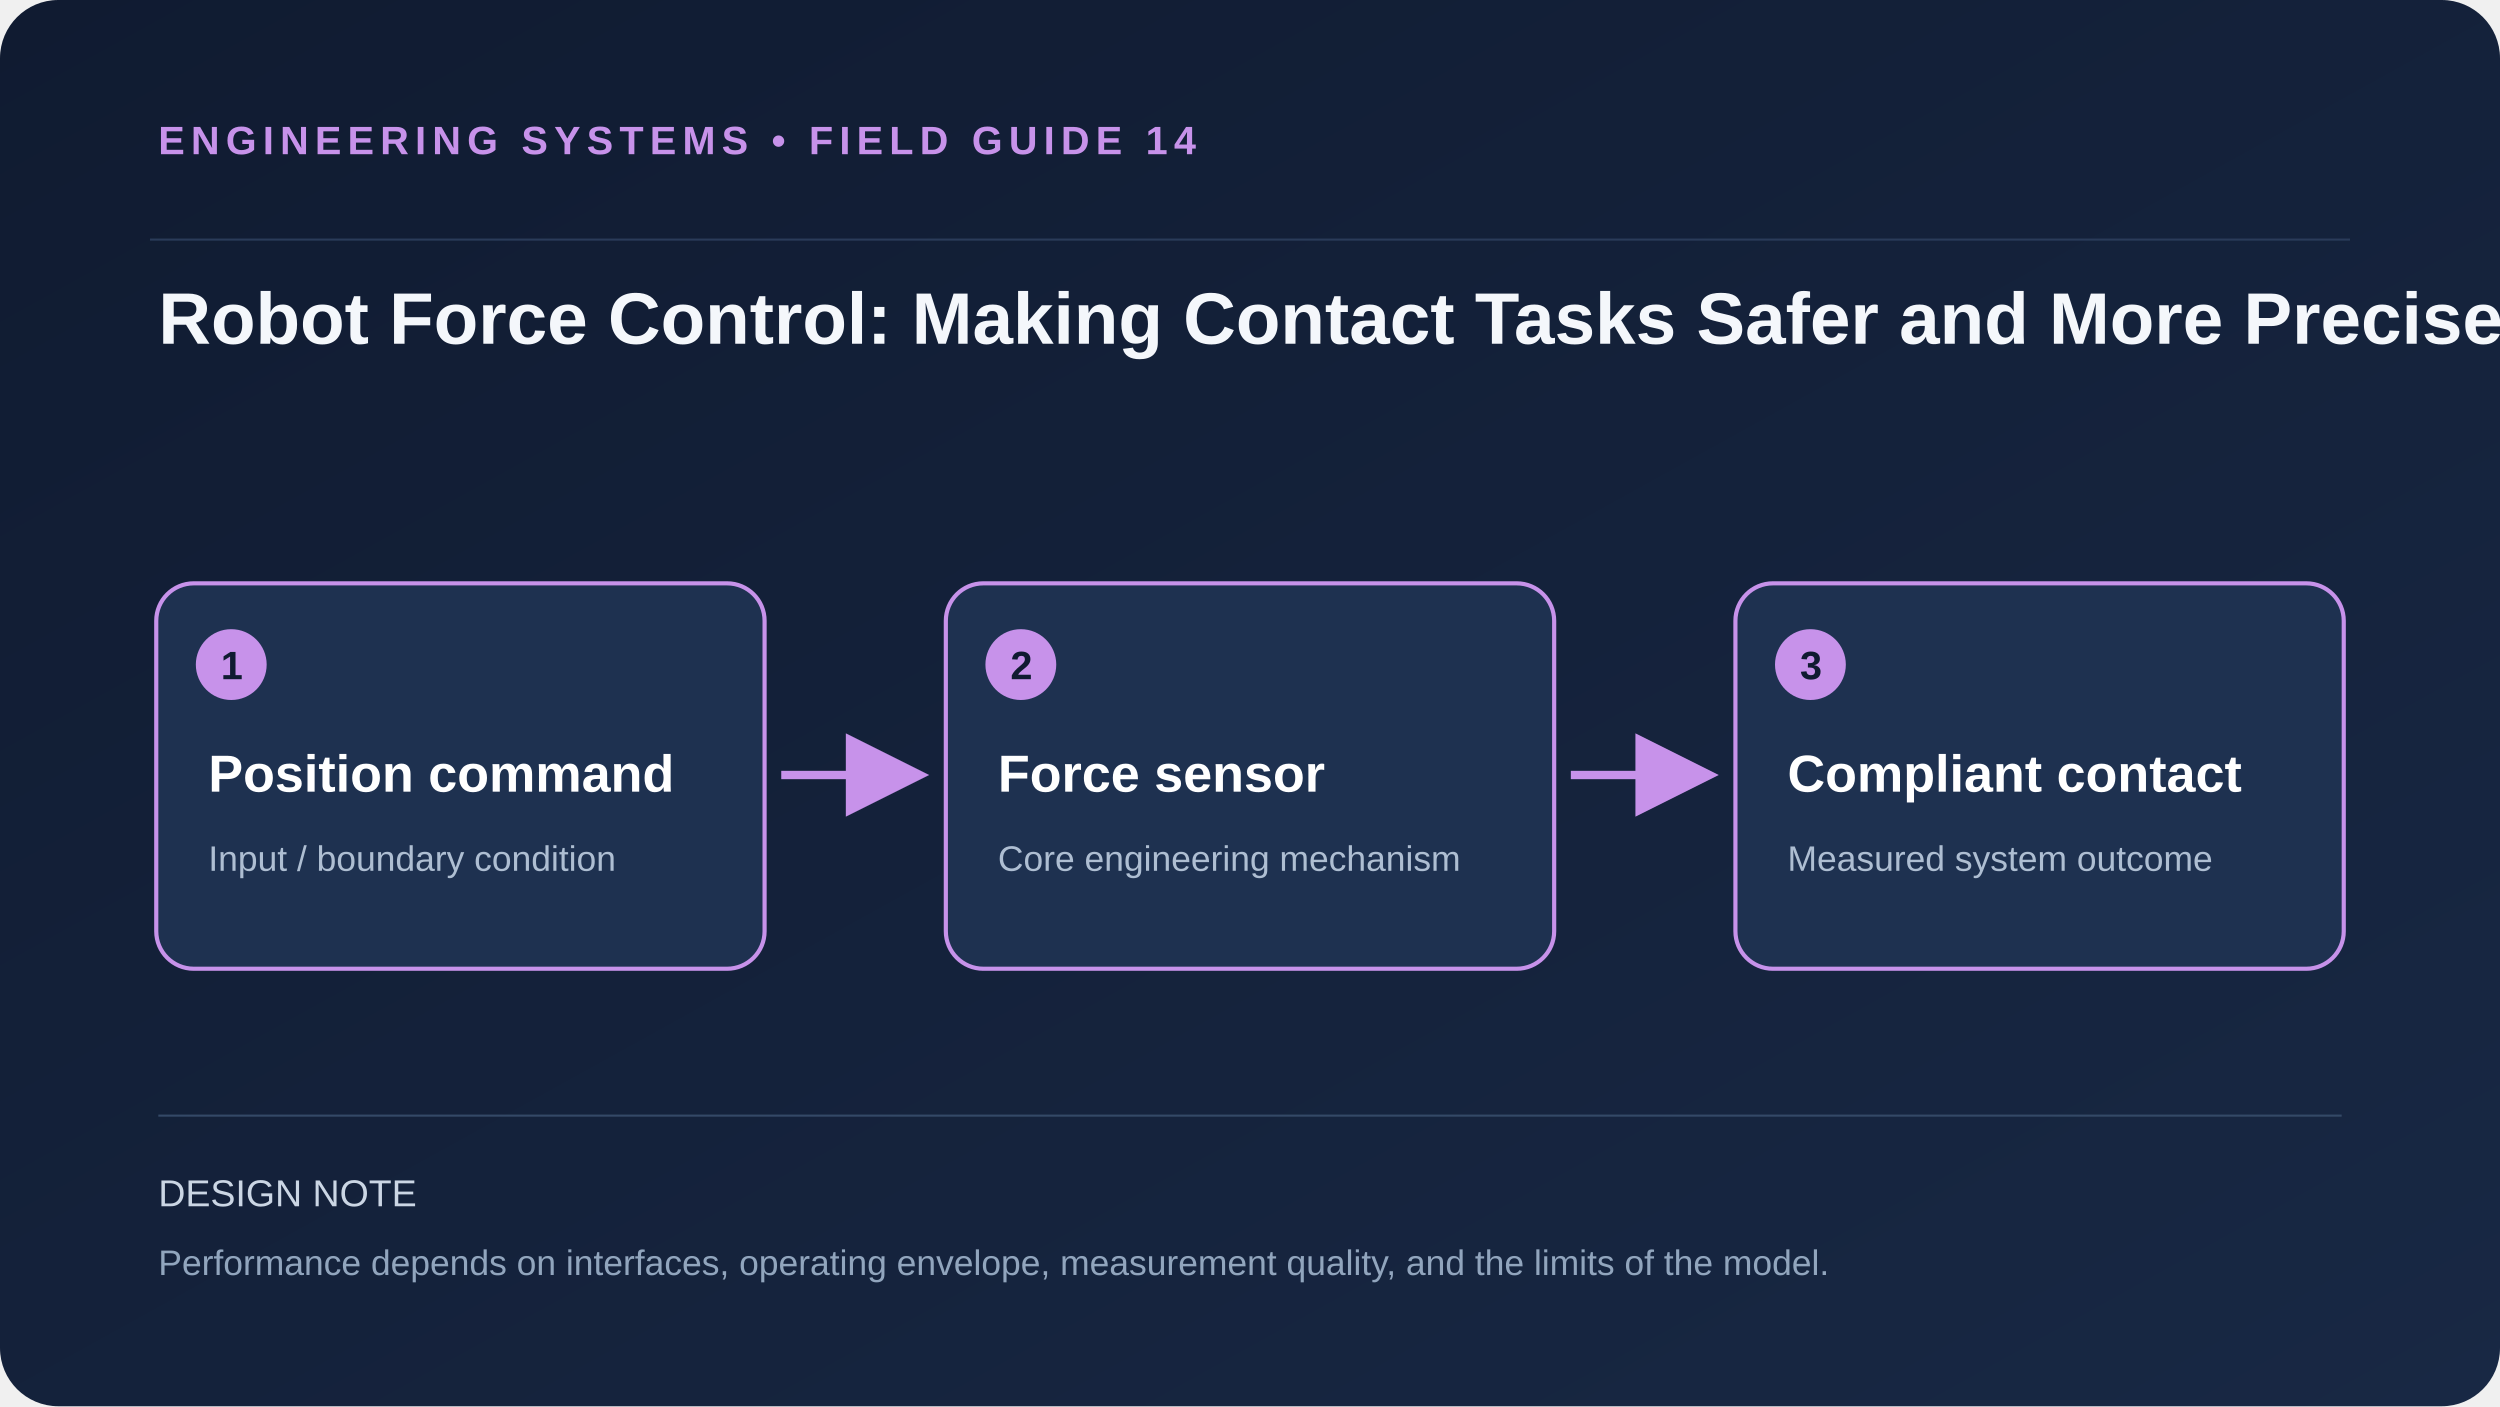
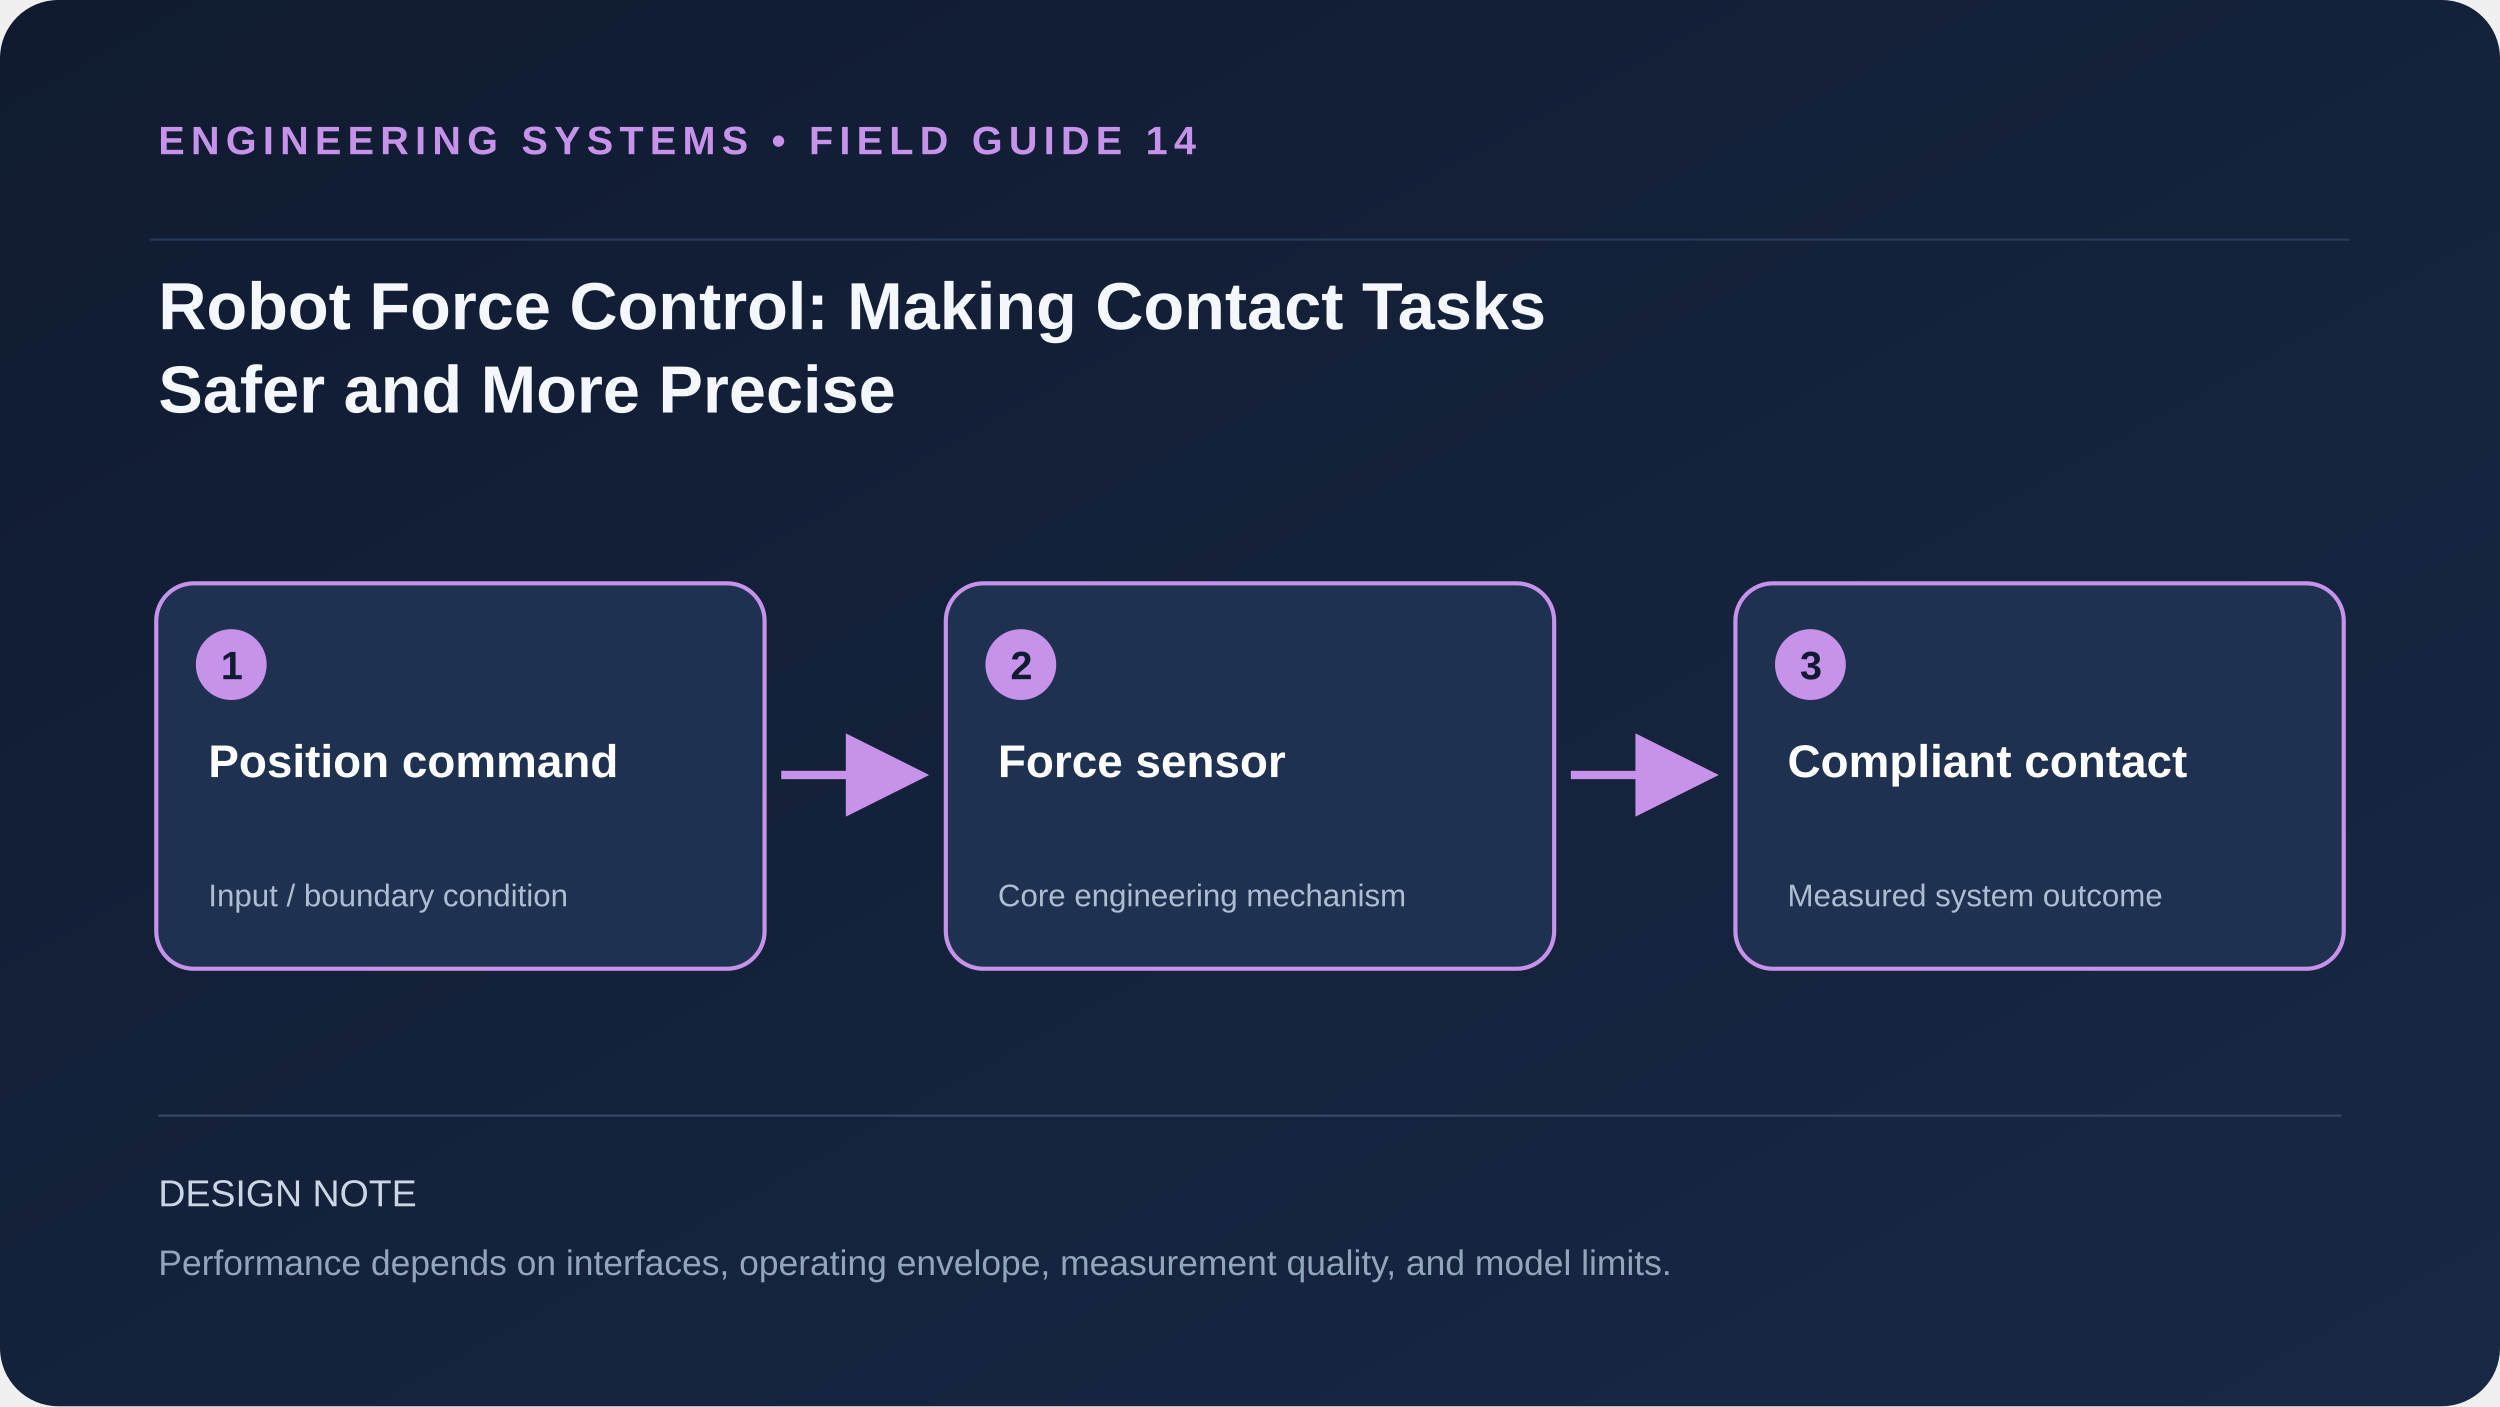
<svg xmlns="http://www.w3.org/2000/svg" width="1200" height="675" viewBox="0 0 1200 675" role="img" aria-labelledby="t d">
  <defs>
    <linearGradient id="bg" x2="1" y2="1">
      <stop stop-color="#101b31" />
      <stop offset="1" stop-color="#182844" />
    </linearGradient>
    <marker id="arrow" markerWidth="10" markerHeight="10" refX="8" refY="5" orient="auto">
      <path d="M0 0L10 5L0 10z" fill="#c792ea" />
    </marker>
  </defs>
  <rect width="1200" height="675" rx="28" fill="url(#bg)" />
  <path d="M72 115H1128" stroke="#2a3b59" />
  <text x="76" y="74" fill="#c792ea" font-family="Arial,sans-serif" font-size="19" font-weight="700" letter-spacing="3">ENGINEERING SYSTEMS • FIELD GUIDE 14</text>
-   <text x="76" y="165" fill="#f4f7fb" font-family="Arial,sans-serif" font-size="35" font-weight="700">Robot Force Control: Making Contact Tasks Safer and More Precise</text>
+   <text x="76" y="158" fill="#f4f7fb" font-family="Arial,sans-serif" font-size="32" font-weight="700">
+     <tspan x="76" dy="0">Robot Force Control: Making Contact Tasks</tspan>
+     <tspan x="76" dy="40">Safer and More Precise</tspan>
+   </text>
  <g font-family="Arial,sans-serif">
    <rect x="75" y="280" width="292" height="185" rx="18" fill="#1e3150" stroke="#c792ea" stroke-width="2" />
    <circle cx="111" cy="319" r="17" fill="#c792ea" />
    <text x="106" y="326" fill="#101b31" font-size="19" font-weight="700">1</text>
-     <text x="100" y="380" fill="#fff" font-size="25" font-weight="700">Position command</text>
-     <text x="100" y="418" fill="#aebed2" font-size="17">Input / boundary condition</text>
+     <text x="100" y="373" fill="#fff" font-size="22" font-weight="700">
+       <tspan x="100" dy="0">Position command</tspan>
+     </text>
+     <text x="100" y="435" fill="#aebed2" font-size="15">Input / boundary condition</text>
    <rect x="454" y="280" width="292" height="185" rx="18" fill="#1e3150" stroke="#c792ea" stroke-width="2" />
    <circle cx="490" cy="319" r="17" fill="#c792ea" />
    <text x="485" y="326" fill="#101b31" font-size="19" font-weight="700">2</text>
-     <text x="479" y="380" fill="#fff" font-size="25" font-weight="700">Force sensor</text>
-     <text x="479" y="418" fill="#aebed2" font-size="17">Core engineering mechanism</text>
+     <text x="479" y="373" fill="#fff" font-size="22" font-weight="700">
+       <tspan x="479" dy="0">Force sensor</tspan>
+     </text>
+     <text x="479" y="435" fill="#aebed2" font-size="15">Core engineering mechanism</text>
    <rect x="833" y="280" width="292" height="185" rx="18" fill="#1e3150" stroke="#c792ea" stroke-width="2" />
    <circle cx="869" cy="319" r="17" fill="#c792ea" />
    <text x="864" y="326" fill="#101b31" font-size="19" font-weight="700">3</text>
-     <text x="858" y="380" fill="#fff" font-size="25" font-weight="700">Compliant contact</text>
-     <text x="858" y="418" fill="#aebed2" font-size="17">Measured system outcome</text>
+     <text x="858" y="373" fill="#fff" font-size="22" font-weight="700">
+       <tspan x="858" dy="0">Compliant contact</tspan>
+     </text>
+     <text x="858" y="435" fill="#aebed2" font-size="15">Measured system outcome</text>
    <path d="M375 372H438" stroke="#c792ea" stroke-width="4" marker-end="url(#arrow)" />
    <path d="M754 372H817" stroke="#c792ea" stroke-width="4" marker-end="url(#arrow)" />
  </g>
  <rect x="76" y="535" width="1048" height="1" fill="#344967" />
  <text x="76" y="579" fill="#cbd6e4" font-family="Arial,sans-serif" font-size="18">DESIGN NOTE</text>
-   <text x="76" y="612" fill="#91a5bd" font-family="Arial,sans-serif" font-size="17">Performance depends on interfaces, operating envelope, measurement quality, and the limits of the model.</text>
+   <text x="76" y="612" fill="#91a5bd" font-family="Arial,sans-serif" font-size="17">Performance depends on interfaces, operating envelope, measurement quality, and model limits.</text>
</svg>
